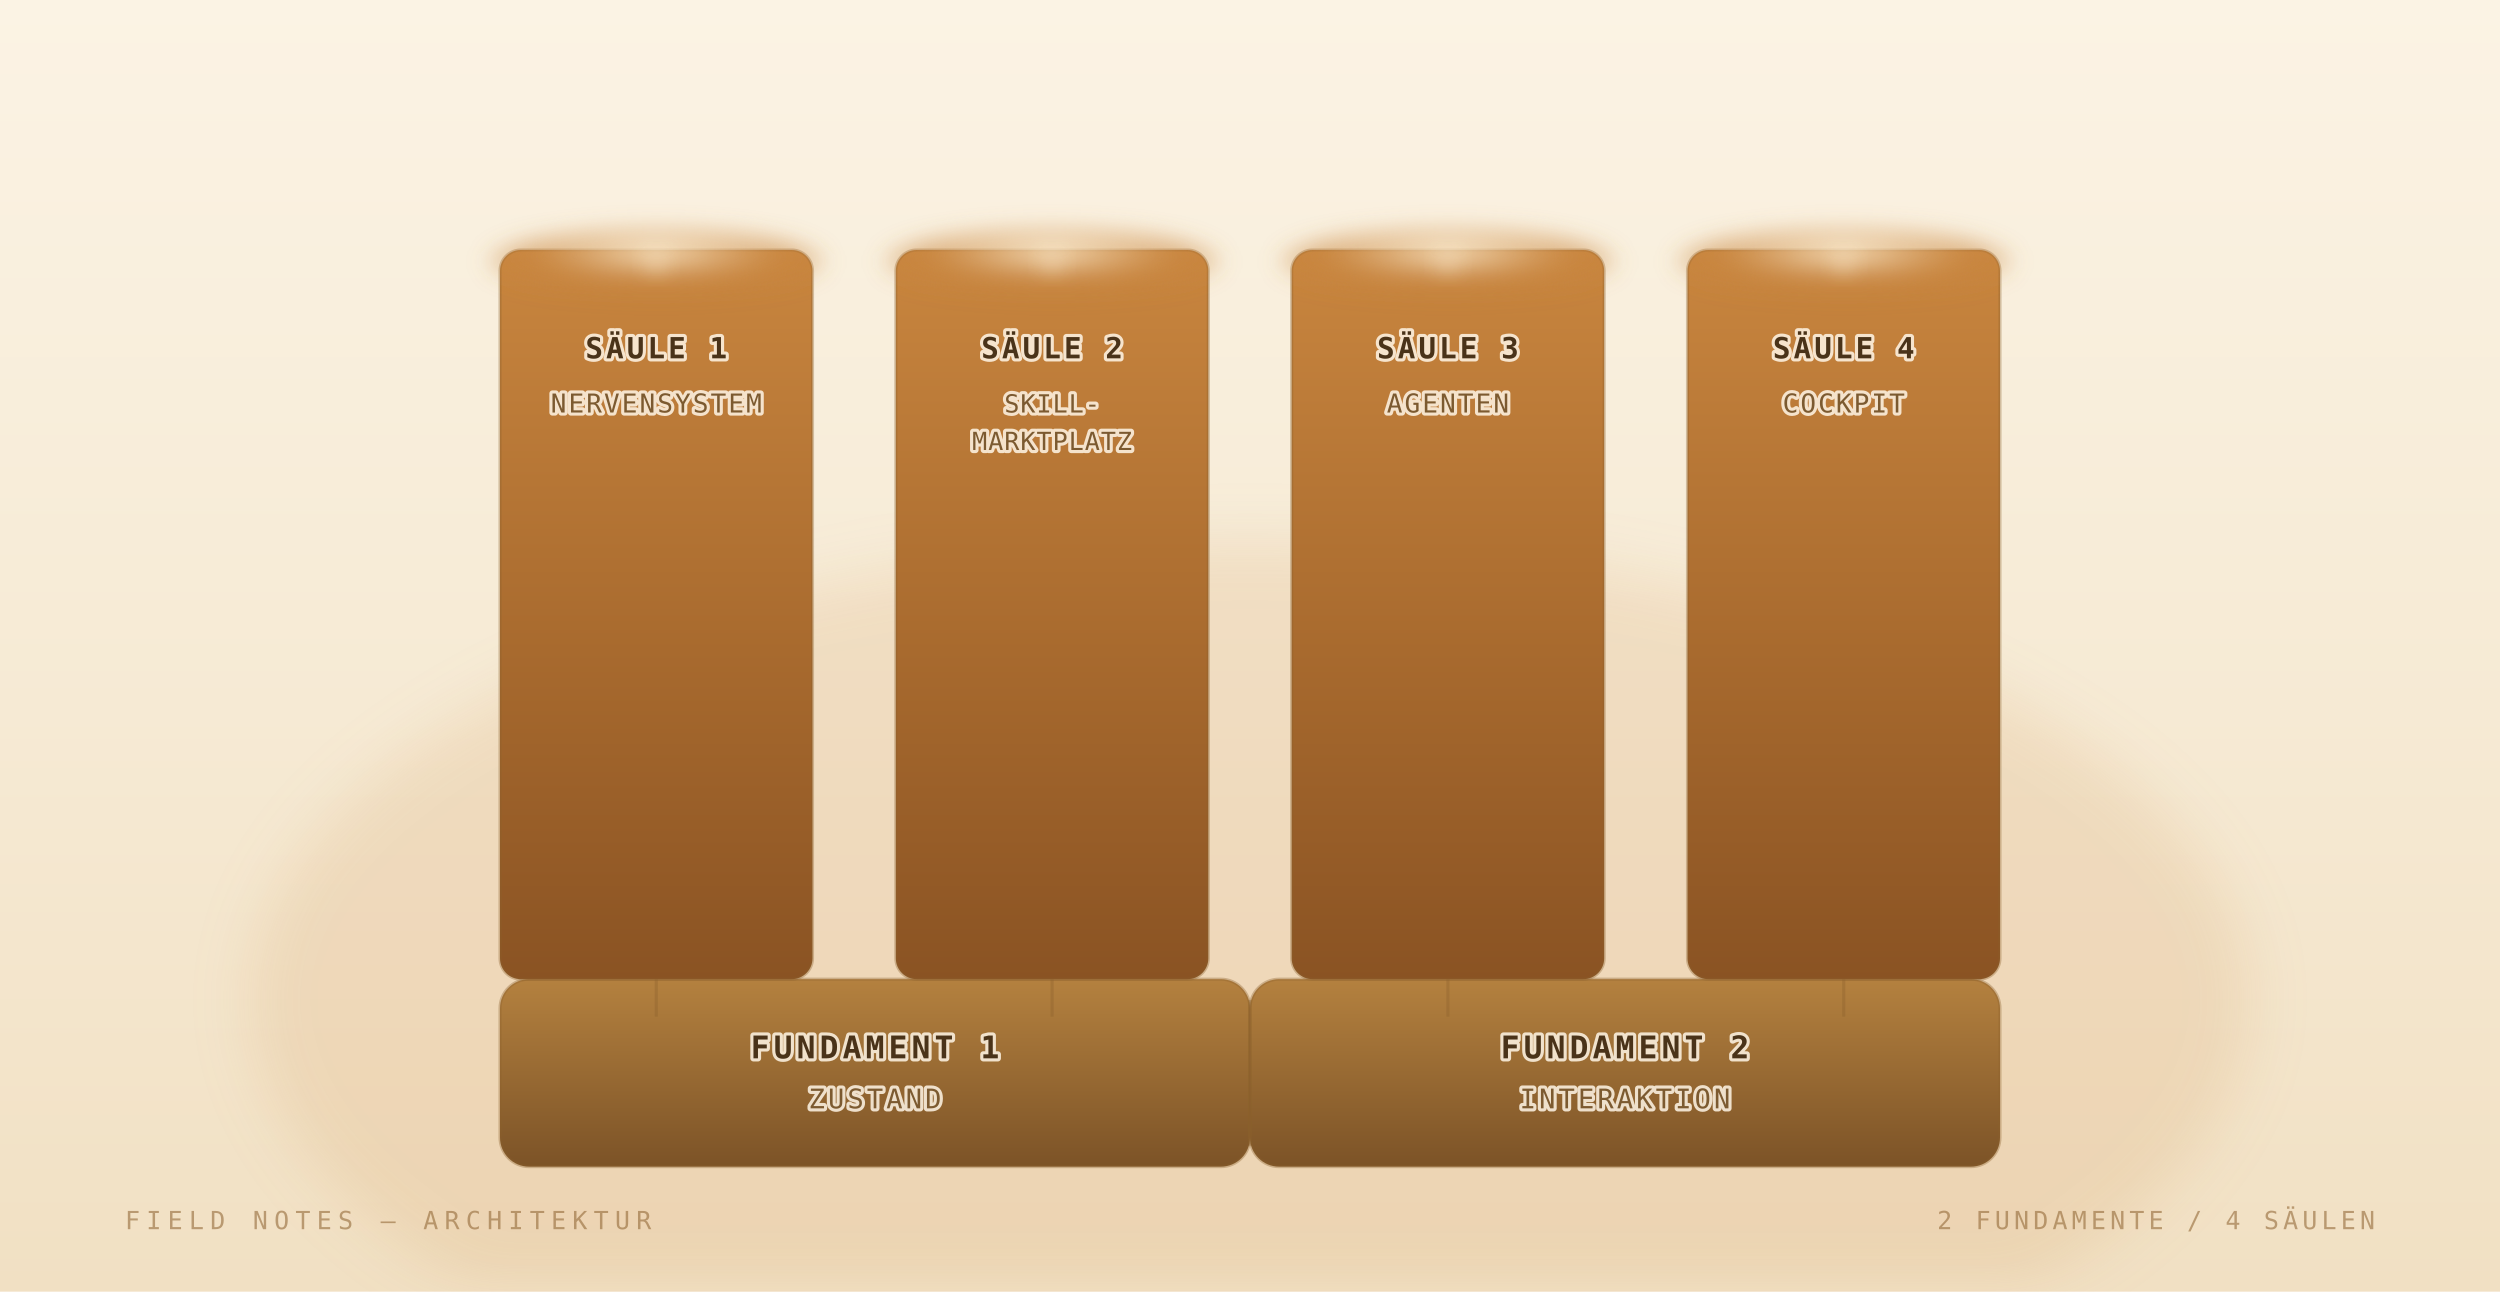
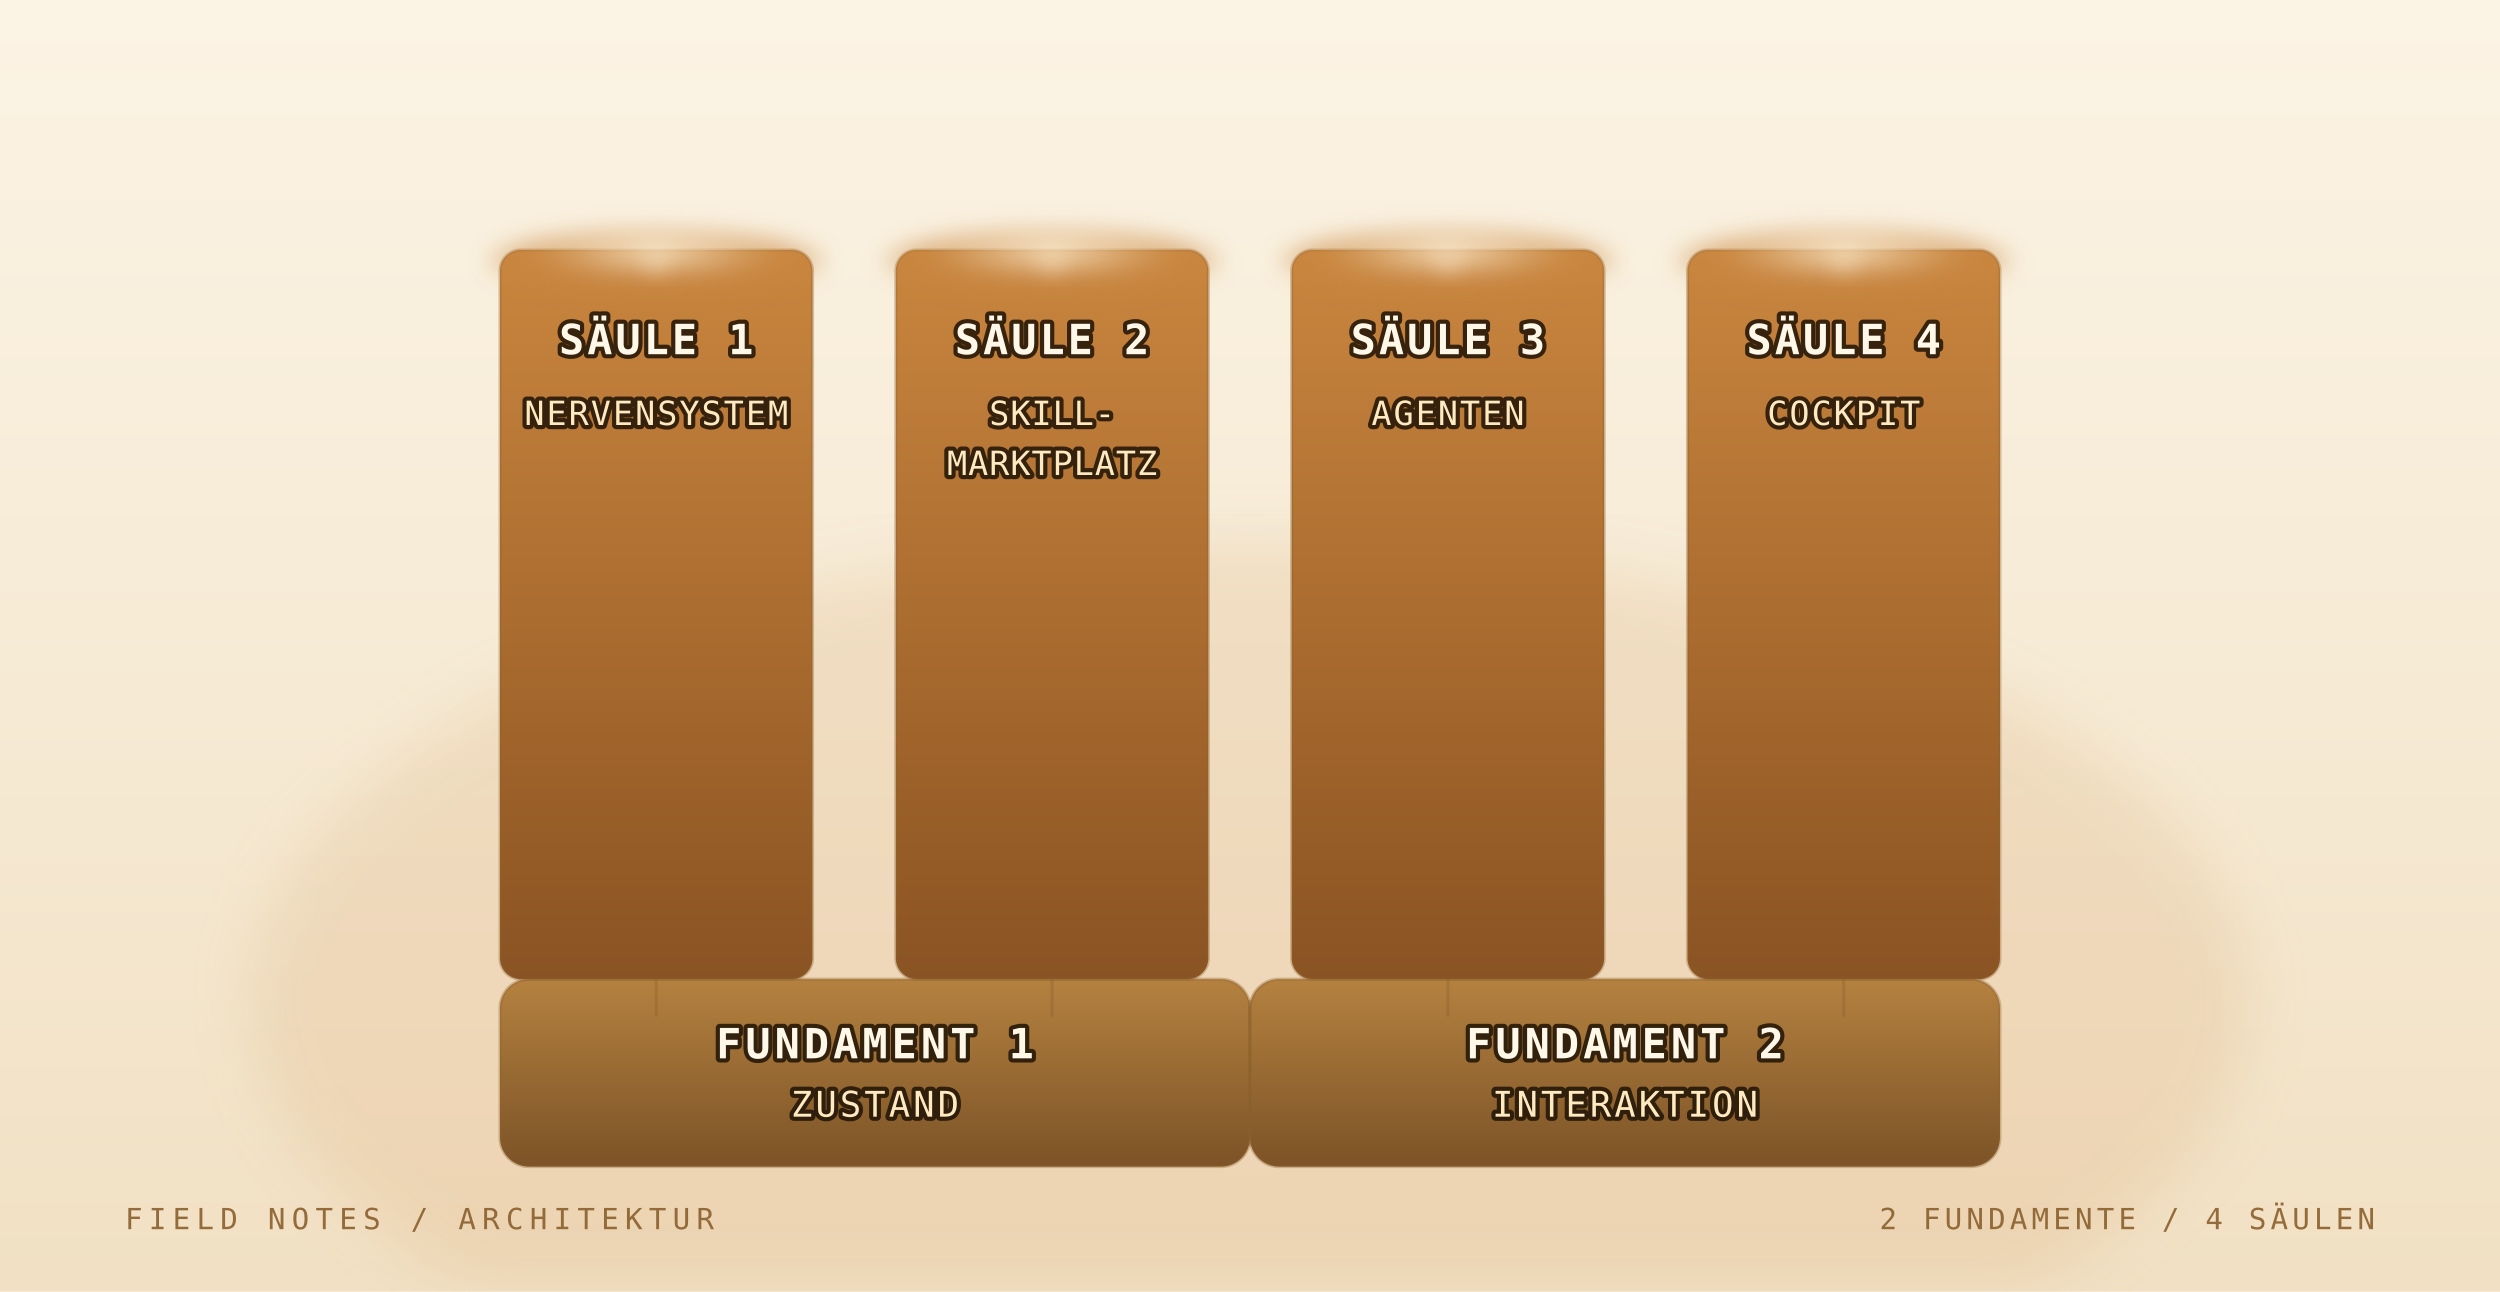
<svg xmlns="http://www.w3.org/2000/svg" viewBox="0 0 1200 620" width="1200" height="620" role="img" aria-label="Diagramm: zwei Fundamente, Zustand und Interaktion, tragen vier Agenten-Säulen: Nervensystem, Skill-Marktplatz, Agenten, Cockpit">
  <defs>
    <linearGradient id="bg" x1="0" y1="0" x2="0" y2="1">
      <stop offset="0%" stop-color="#fbf3e4" />
      <stop offset="55%" stop-color="#f6ead4" />
      <stop offset="100%" stop-color="#f1e0c3" />
    </linearGradient>
    <linearGradient id="pillar" x1="0" y1="0" x2="0" y2="1">
      <stop offset="0%" stop-color="#c9863f" />
      <stop offset="55%" stop-color="#a86a2e" />
      <stop offset="100%" stop-color="#8a5323" />
    </linearGradient>
    <linearGradient id="found" x1="0" y1="0" x2="0" y2="1">
      <stop offset="0%" stop-color="#b4813f" />
      <stop offset="100%" stop-color="#7c5327" />
    </linearGradient>
    <radialGradient id="cap" cx="50%" cy="35%" r="65%">
      <stop offset="0%" stop-color="#fff2d6" stop-opacity="0.95" />
      <stop offset="60%" stop-color="#c9863f" stop-opacity="0.55" />
      <stop offset="100%" stop-color="#c9863f" stop-opacity="0" />
    </radialGradient>
    <filter id="soft" x="-80%" y="-80%" width="260%" height="260%">
      <feGaussianBlur stdDeviation="14" />
    </filter>
    <filter id="glow" x="-140%" y="-140%" width="380%" height="380%">
      <feGaussianBlur stdDeviation="5" />
    </filter>
  </defs>
  <rect width="1200" height="620" fill="url(#bg)" />
  <ellipse cx="600.0" cy="480" rx="480" ry="220" fill="#c9863f" opacity="0.14" filter="url(#soft)" />
  <rect x="240.0" y="470" width="360.0" height="90" rx="14" fill="url(#found)" stroke="#8a5f2c" stroke-opacity="0.35" stroke-width="1.5" />
-   <text x="420.0" y="508" text-anchor="middle" font-family="ui-monospace,SFMono-Regular,Menlo,Consolas,monospace" paint-order="stroke fill" stroke="#fff6e6" stroke-opacity="0.85" stroke-width="3" stroke-linejoin="round" font-size="15" letter-spacing="2" fill="#4a3319" font-weight="600">FUNDAMENT 1</text>
-   <text x="420.0" y="532" text-anchor="middle" font-family="ui-monospace,SFMono-Regular,Menlo,Consolas,monospace" paint-order="stroke fill" stroke="#fff6e6" stroke-opacity="0.85" stroke-width="3" stroke-linejoin="round" font-size="13" letter-spacing="1.5" fill="#7c5a30">ZUSTAND</text>
+   <text x="420.0" y="508" text-anchor="middle" font-family="ui-monospace,SFMono-Regular,Menlo,Consolas,monospace" paint-order="stroke fill" stroke="#1f1305" stroke-opacity="0.85" stroke-width="4" stroke-linejoin="round" font-size="20" letter-spacing="2" fill="#fff8e8" font-weight="600">FUNDAMENT 1</text>
+   <text x="420.0" y="536" text-anchor="middle" font-family="ui-monospace,SFMono-Regular,Menlo,Consolas,monospace" paint-order="stroke fill" stroke="#1f1305" stroke-opacity="0.85" stroke-width="4" stroke-linejoin="round" font-size="17" letter-spacing="1.5" fill="#ffe9c0">ZUSTAND</text>
  <rect x="600.0" y="470" width="360.0" height="90" rx="14" fill="url(#found)" stroke="#8a5f2c" stroke-opacity="0.35" stroke-width="1.5" />
-   <text x="780.0" y="508" text-anchor="middle" font-family="ui-monospace,SFMono-Regular,Menlo,Consolas,monospace" paint-order="stroke fill" stroke="#fff6e6" stroke-opacity="0.85" stroke-width="3" stroke-linejoin="round" font-size="15" letter-spacing="2" fill="#4a3319" font-weight="600">FUNDAMENT 2</text>
-   <text x="780.0" y="532" text-anchor="middle" font-family="ui-monospace,SFMono-Regular,Menlo,Consolas,monospace" paint-order="stroke fill" stroke="#fff6e6" stroke-opacity="0.85" stroke-width="3" stroke-linejoin="round" font-size="13" letter-spacing="1.5" fill="#7c5a30">INTERAKTION</text>
+   <text x="780.0" y="508" text-anchor="middle" font-family="ui-monospace,SFMono-Regular,Menlo,Consolas,monospace" paint-order="stroke fill" stroke="#1f1305" stroke-opacity="0.85" stroke-width="4" stroke-linejoin="round" font-size="20" letter-spacing="2" fill="#fff8e8" font-weight="600">FUNDAMENT 2</text>
+   <text x="780.0" y="536" text-anchor="middle" font-family="ui-monospace,SFMono-Regular,Menlo,Consolas,monospace" paint-order="stroke fill" stroke="#1f1305" stroke-opacity="0.85" stroke-width="4" stroke-linejoin="round" font-size="17" letter-spacing="1.5" fill="#ffe9c0">INTERAKTION</text>
  <line x1="600.0" y1="480" x2="600.0" y2="550" stroke="#8a5f2c" stroke-opacity="0.35" stroke-width="1.5" />
  <rect x="240.0" y="120" width="150" height="350" rx="10" fill="url(#pillar)" stroke="#8a5f2c" stroke-opacity="0.35" stroke-width="1.5" />
  <ellipse cx="315.0" cy="126" rx="81.0" ry="16" fill="url(#cap)" filter="url(#glow)" />
  <circle cx="315.0" cy="126" r="3" fill="#fff2d6" filter="url(#glow)" />
-   <text x="315.0" y="172" text-anchor="middle" font-family="ui-monospace,SFMono-Regular,Menlo,Consolas,monospace" paint-order="stroke fill" stroke="#fff6e6" stroke-opacity="0.85" stroke-width="3" stroke-linejoin="round" font-size="14" letter-spacing="1.5" fill="#4a3319" font-weight="600">SÄULE 1</text>
-   <text x="315.0" y="198" text-anchor="middle" font-family="ui-monospace,SFMono-Regular,Menlo,Consolas,monospace" paint-order="stroke fill" stroke="#fff6e6" stroke-opacity="0.85" stroke-width="3" stroke-linejoin="round" font-size="12.5" letter-spacing="1" fill="#7c5a30">NERVENSYSTEM</text>
+   <text x="315.0" y="170" text-anchor="middle" font-family="ui-monospace,SFMono-Regular,Menlo,Consolas,monospace" paint-order="stroke fill" stroke="#1f1305" stroke-opacity="0.85" stroke-width="4" stroke-linejoin="round" font-size="20" letter-spacing="1.5" fill="#fff8e8" font-weight="600">SÄULE 1</text>
+   <text x="315.0" y="204" text-anchor="middle" font-family="ui-monospace,SFMono-Regular,Menlo,Consolas,monospace" paint-order="stroke fill" stroke="#1f1305" stroke-opacity="0.85" stroke-width="4" stroke-linejoin="round" font-size="16" letter-spacing="1" fill="#ffe9c0">NERVENSYSTEM</text>
  <line x1="315.0" y1="470" x2="315.0" y2="488" stroke="#8a5f2c" stroke-opacity="0.35" stroke-width="1.5" />
  <rect x="430.0" y="120" width="150" height="350" rx="10" fill="url(#pillar)" stroke="#8a5f2c" stroke-opacity="0.35" stroke-width="1.5" />
  <ellipse cx="505.0" cy="126" rx="81.0" ry="16" fill="url(#cap)" filter="url(#glow)" />
  <circle cx="505.0" cy="126" r="3" fill="#fff2d6" filter="url(#glow)" />
-   <text x="505.0" y="172" text-anchor="middle" font-family="ui-monospace,SFMono-Regular,Menlo,Consolas,monospace" paint-order="stroke fill" stroke="#fff6e6" stroke-opacity="0.85" stroke-width="3" stroke-linejoin="round" font-size="14" letter-spacing="1.5" fill="#4a3319" font-weight="600">SÄULE 2</text>
-   <text x="505.0" y="198" text-anchor="middle" font-family="ui-monospace,SFMono-Regular,Menlo,Consolas,monospace" paint-order="stroke fill" stroke="#fff6e6" stroke-opacity="0.85" stroke-width="3" stroke-linejoin="round" font-size="12" letter-spacing="0.5" fill="#7c5a30">SKILL-</text>
-   <text x="505.0" y="216" text-anchor="middle" font-family="ui-monospace,SFMono-Regular,Menlo,Consolas,monospace" paint-order="stroke fill" stroke="#fff6e6" stroke-opacity="0.85" stroke-width="3" stroke-linejoin="round" font-size="12" letter-spacing="0.5" fill="#7c5a30">MARKTPLATZ</text>
+   <text x="505.0" y="170" text-anchor="middle" font-family="ui-monospace,SFMono-Regular,Menlo,Consolas,monospace" paint-order="stroke fill" stroke="#1f1305" stroke-opacity="0.85" stroke-width="4" stroke-linejoin="round" font-size="20" letter-spacing="1.5" fill="#fff8e8" font-weight="600">SÄULE 2</text>
+   <text x="505.0" y="204" text-anchor="middle" font-family="ui-monospace,SFMono-Regular,Menlo,Consolas,monospace" paint-order="stroke fill" stroke="#1f1305" stroke-opacity="0.85" stroke-width="4" stroke-linejoin="round" font-size="16" letter-spacing="0.5" fill="#ffe9c0">SKILL-</text>
+   <text x="505.0" y="228" text-anchor="middle" font-family="ui-monospace,SFMono-Regular,Menlo,Consolas,monospace" paint-order="stroke fill" stroke="#1f1305" stroke-opacity="0.85" stroke-width="4" stroke-linejoin="round" font-size="16" letter-spacing="0.5" fill="#ffe9c0">MARKTPLATZ</text>
  <line x1="505.0" y1="470" x2="505.0" y2="488" stroke="#8a5f2c" stroke-opacity="0.35" stroke-width="1.5" />
  <rect x="620.0" y="120" width="150" height="350" rx="10" fill="url(#pillar)" stroke="#8a5f2c" stroke-opacity="0.35" stroke-width="1.5" />
  <ellipse cx="695.0" cy="126" rx="81.0" ry="16" fill="url(#cap)" filter="url(#glow)" />
  <circle cx="695.0" cy="126" r="3" fill="#fff2d6" filter="url(#glow)" />
-   <text x="695.0" y="172" text-anchor="middle" font-family="ui-monospace,SFMono-Regular,Menlo,Consolas,monospace" paint-order="stroke fill" stroke="#fff6e6" stroke-opacity="0.85" stroke-width="3" stroke-linejoin="round" font-size="14" letter-spacing="1.5" fill="#4a3319" font-weight="600">SÄULE 3</text>
-   <text x="695.0" y="198" text-anchor="middle" font-family="ui-monospace,SFMono-Regular,Menlo,Consolas,monospace" paint-order="stroke fill" stroke="#fff6e6" stroke-opacity="0.85" stroke-width="3" stroke-linejoin="round" font-size="12.5" letter-spacing="1" fill="#7c5a30">AGENTEN</text>
+   <text x="695.0" y="170" text-anchor="middle" font-family="ui-monospace,SFMono-Regular,Menlo,Consolas,monospace" paint-order="stroke fill" stroke="#1f1305" stroke-opacity="0.85" stroke-width="4" stroke-linejoin="round" font-size="20" letter-spacing="1.5" fill="#fff8e8" font-weight="600">SÄULE 3</text>
+   <text x="695.0" y="204" text-anchor="middle" font-family="ui-monospace,SFMono-Regular,Menlo,Consolas,monospace" paint-order="stroke fill" stroke="#1f1305" stroke-opacity="0.85" stroke-width="4" stroke-linejoin="round" font-size="16" letter-spacing="1" fill="#ffe9c0">AGENTEN</text>
  <line x1="695.0" y1="470" x2="695.0" y2="488" stroke="#8a5f2c" stroke-opacity="0.35" stroke-width="1.5" />
  <rect x="810.0" y="120" width="150" height="350" rx="10" fill="url(#pillar)" stroke="#8a5f2c" stroke-opacity="0.35" stroke-width="1.5" />
  <ellipse cx="885.0" cy="126" rx="81.0" ry="16" fill="url(#cap)" filter="url(#glow)" />
  <circle cx="885.0" cy="126" r="3" fill="#fff2d6" filter="url(#glow)" />
-   <text x="885.0" y="172" text-anchor="middle" font-family="ui-monospace,SFMono-Regular,Menlo,Consolas,monospace" paint-order="stroke fill" stroke="#fff6e6" stroke-opacity="0.85" stroke-width="3" stroke-linejoin="round" font-size="14" letter-spacing="1.5" fill="#4a3319" font-weight="600">SÄULE 4</text>
-   <text x="885.0" y="198" text-anchor="middle" font-family="ui-monospace,SFMono-Regular,Menlo,Consolas,monospace" paint-order="stroke fill" stroke="#fff6e6" stroke-opacity="0.85" stroke-width="3" stroke-linejoin="round" font-size="12.5" letter-spacing="1" fill="#7c5a30">COCKPIT</text>
+   <text x="885.0" y="170" text-anchor="middle" font-family="ui-monospace,SFMono-Regular,Menlo,Consolas,monospace" paint-order="stroke fill" stroke="#1f1305" stroke-opacity="0.85" stroke-width="4" stroke-linejoin="round" font-size="20" letter-spacing="1.5" fill="#fff8e8" font-weight="600">SÄULE 4</text>
+   <text x="885.0" y="204" text-anchor="middle" font-family="ui-monospace,SFMono-Regular,Menlo,Consolas,monospace" paint-order="stroke fill" stroke="#1f1305" stroke-opacity="0.85" stroke-width="4" stroke-linejoin="round" font-size="16" letter-spacing="1" fill="#ffe9c0">COCKPIT</text>
  <line x1="885.0" y1="470" x2="885.0" y2="488" stroke="#8a5f2c" stroke-opacity="0.35" stroke-width="1.5" />
-   <text x="60" y="590" font-family="ui-monospace,SFMono-Regular,Menlo,Consolas,monospace" font-size="12" letter-spacing="3" fill="#8a5f2c" fill-opacity="0.55">FIELD NOTES — ARCHITEKTUR</text>
-   <text x="1140" y="590" text-anchor="end" font-family="ui-monospace,SFMono-Regular,Menlo,Consolas,monospace" font-size="12" letter-spacing="2" fill="#8a5f2c" fill-opacity="0.55">2 FUNDAMENTE / 4 SÄULEN</text>
+   <text x="60" y="590" font-family="ui-monospace,SFMono-Regular,Menlo,Consolas,monospace" font-size="14" letter-spacing="3" fill="#8a5f2c" fill-opacity="0.9">FIELD NOTES / ARCHITEKTUR</text>
+   <text x="1140" y="590" text-anchor="end" font-family="ui-monospace,SFMono-Regular,Menlo,Consolas,monospace" font-size="14" letter-spacing="2" fill="#8a5f2c" fill-opacity="0.9">2 FUNDAMENTE / 4 SÄULEN</text>
</svg>
